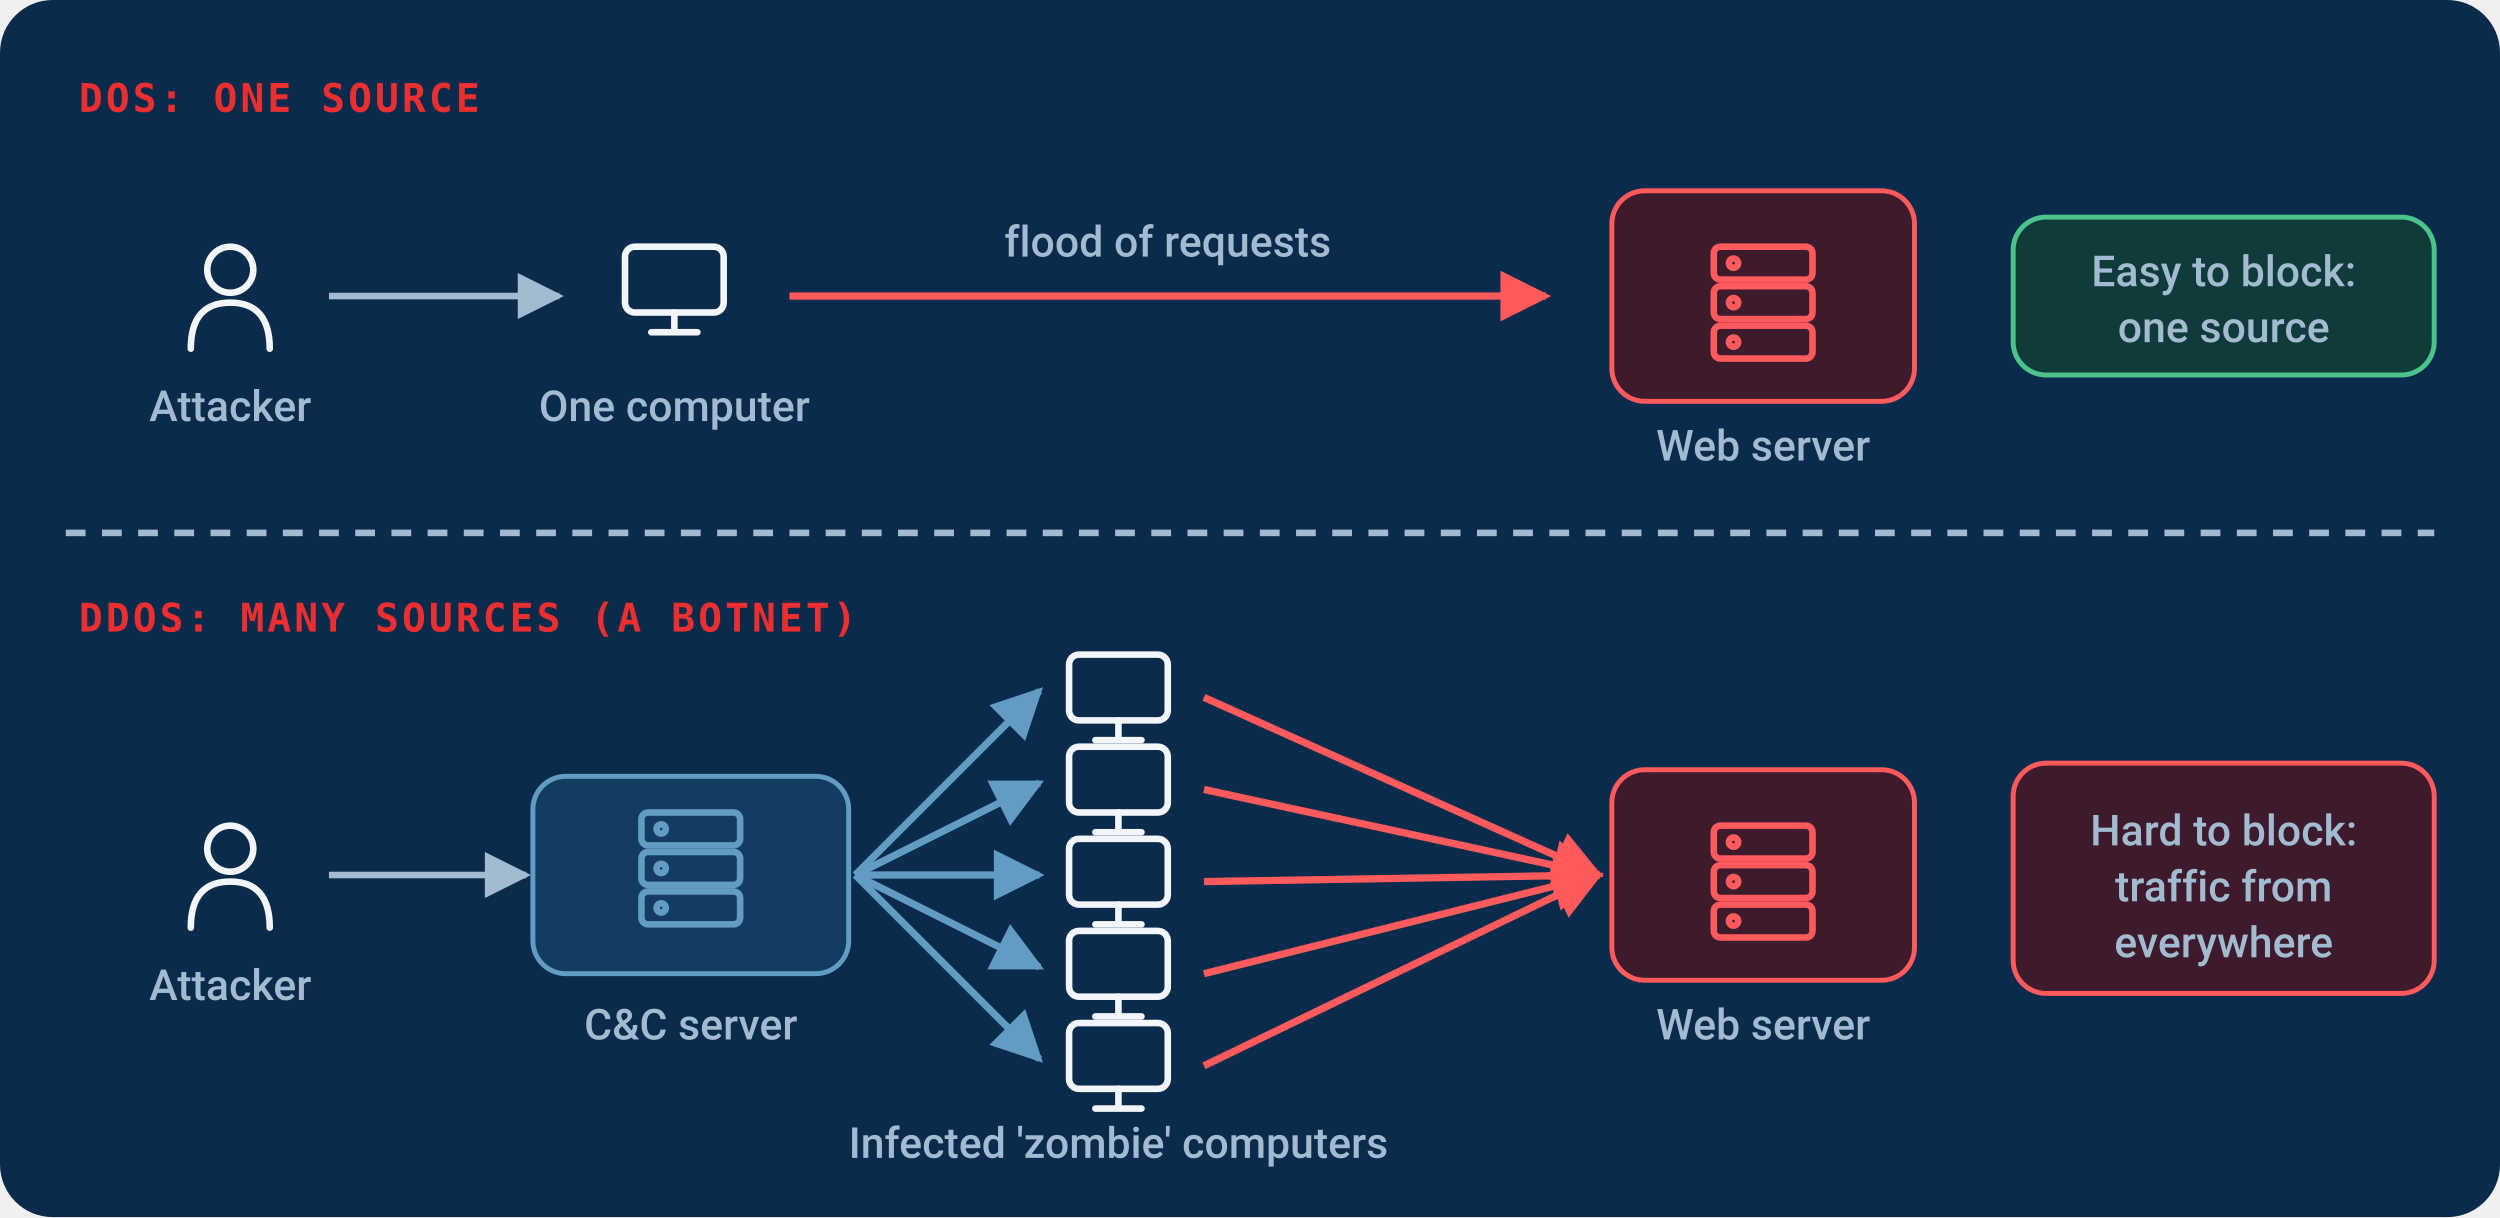
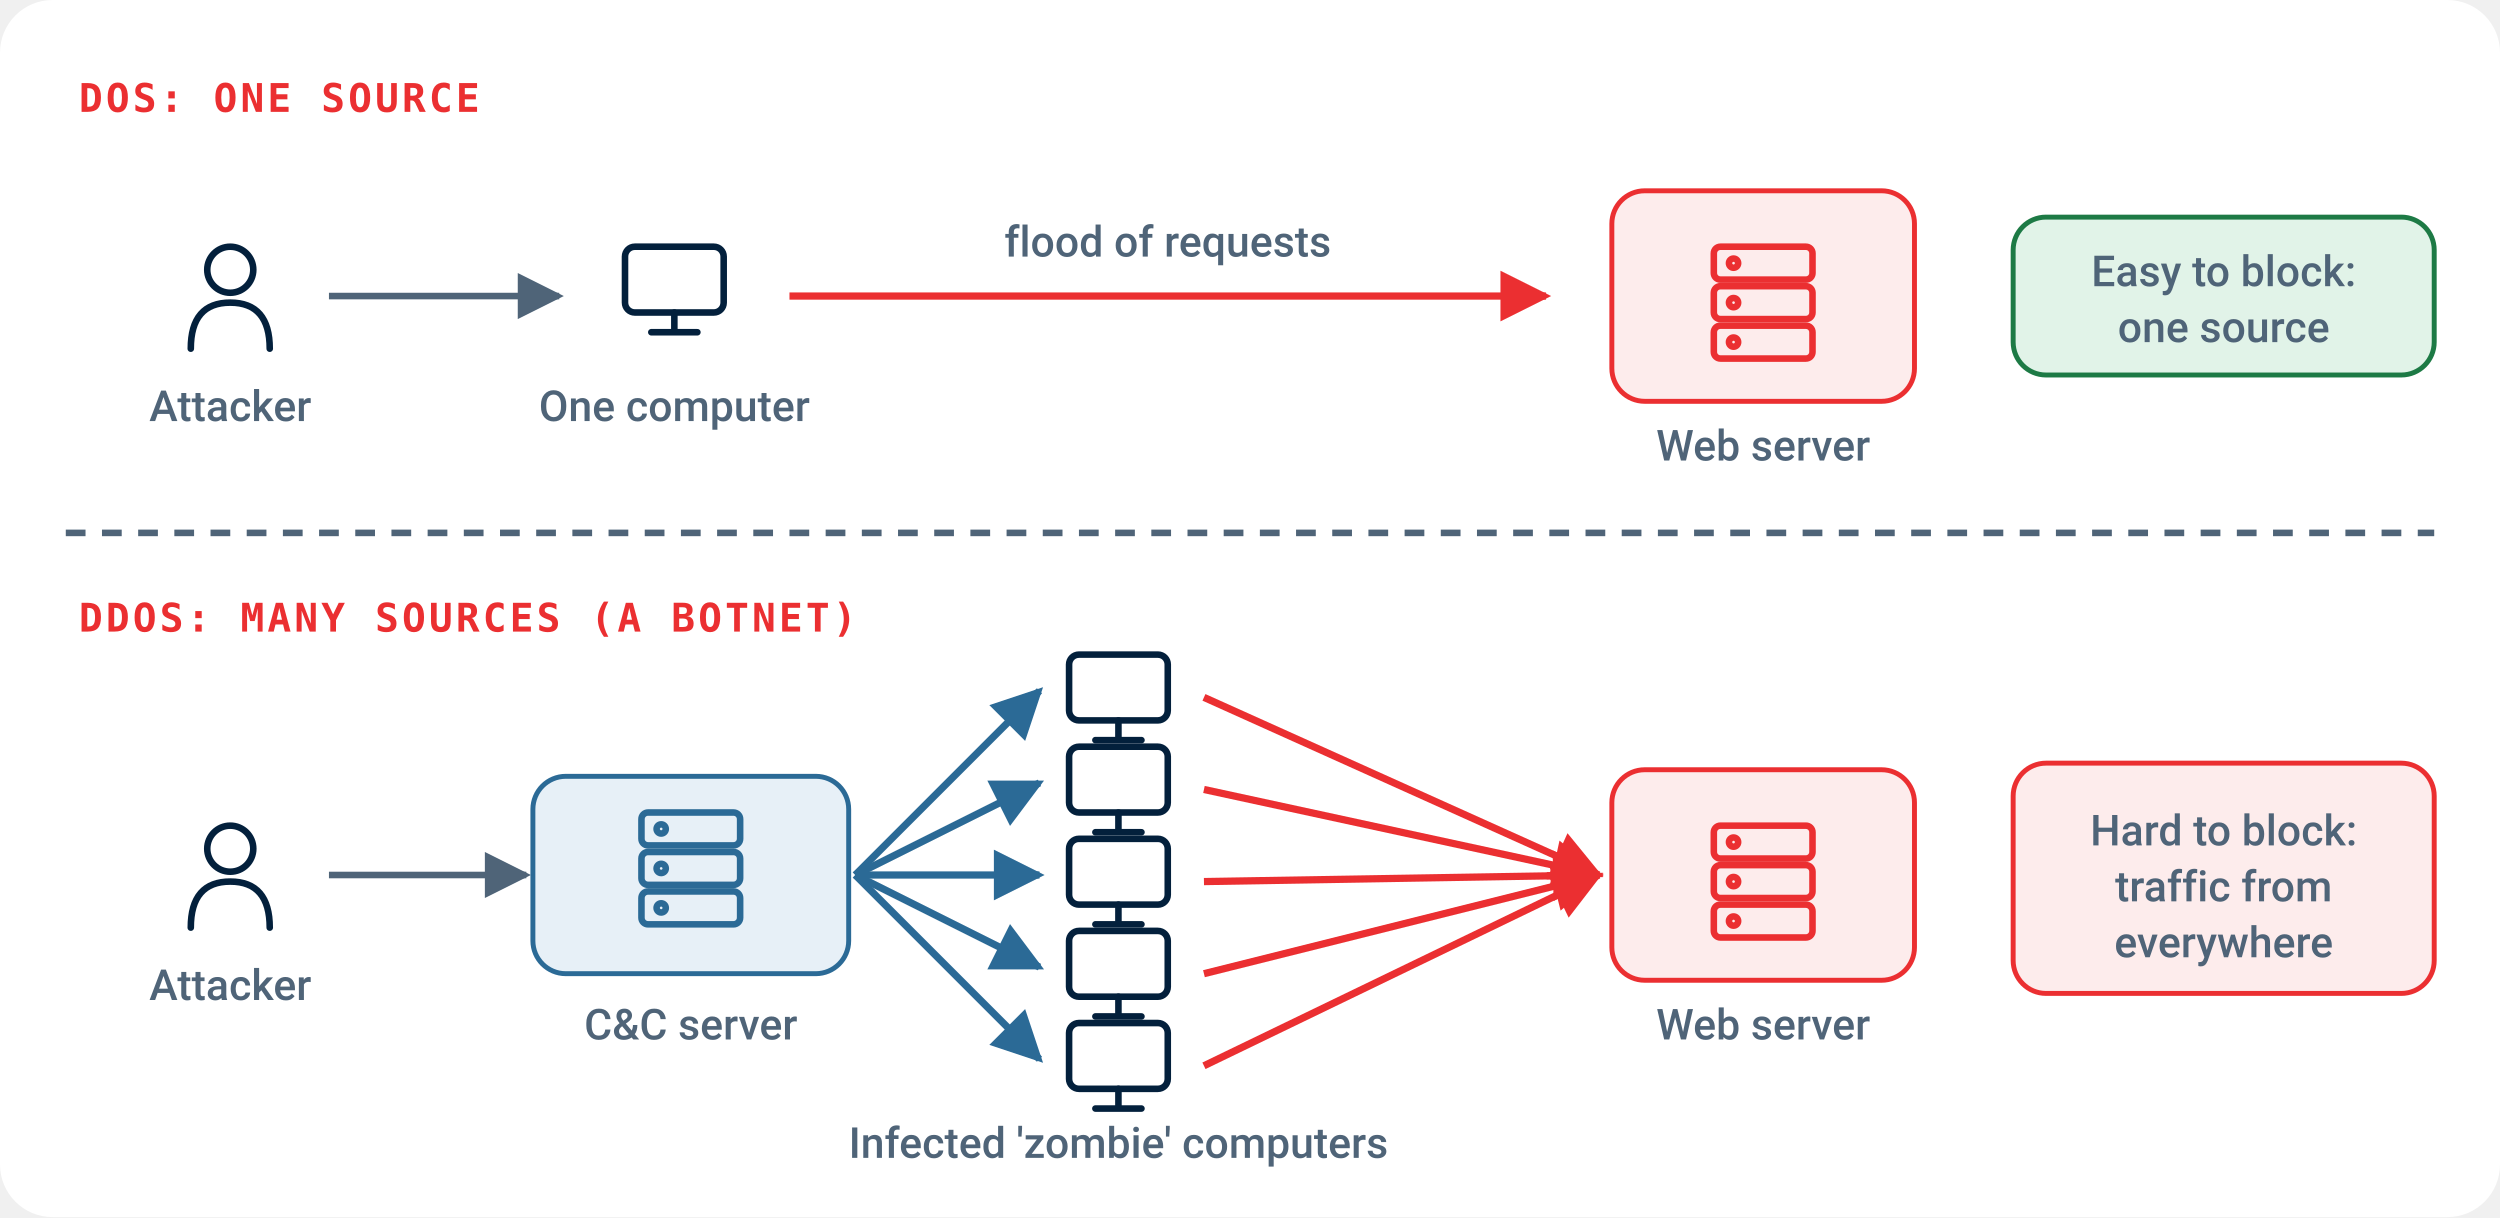
<svg xmlns="http://www.w3.org/2000/svg" viewBox="0 0 760 370" width="760" height="370" role="img" aria-labelledby="t d">
  <style>
- .bg{fill:#0a2b4b}
- .t{font:600 15px system-ui,-apple-system,'Segoe UI',Roboto,sans-serif;fill:#f2f6fa}
- .tb{font:700 17px system-ui,-apple-system,'Segoe UI',Roboto,sans-serif;fill:#f2f6fa}
- .s{font:500 13px system-ui,-apple-system,'Segoe UI',Roboto,sans-serif;fill:#a3bbd0}
- .m{font:600 13px ui-monospace,Menlo,Consolas,monospace;fill:#f2f6fa}
+ .bg{fill:#ffffff}
+ .t{font:600 15px system-ui,-apple-system,'Segoe UI',Roboto,sans-serif;fill:#03203c}
+ .tb{font:700 17px system-ui,-apple-system,'Segoe UI',Roboto,sans-serif;fill:#03203c}
+ .s{font:500 13px system-ui,-apple-system,'Segoe UI',Roboto,sans-serif;fill:#4f6478}
+ .m{font:600 13px ui-monospace,Menlo,Consolas,monospace;fill:#03203c}
.h{font:700 12px ui-monospace,Menlo,Consolas,monospace;fill:#eb2f31;letter-spacing:.08em}
.w{fill:#ffffff}
- .box{fill:#0f3557;stroke:#2c5a80;stroke-width:1.5}
- .acc{fill:#123c60;stroke:#629cc3;stroke-width:1.5}
- .bad{fill:#3d1a2c;stroke:#ff5a5c;stroke-width:1.5}
- .good{fill:#0f3b3a;stroke:#4cc38a;stroke-width:1.5}
- .amb{fill:#33301f;stroke:#f2b544;stroke-width:1.5}
- .dim{fill:#0c3052;stroke:#24496b;stroke-width:1.5}
- .solid-acc{fill:#629cc3}.solid-bad{fill:#eb2f31}.solid-good{fill:#2f9a5f}.solid-amb{fill:#c98f22}.solid-ink{fill:#f2f6fa}
- .ln{stroke:#a3bbd0;stroke-width:2;fill:none}
- .ln-acc{stroke:#629cc3;stroke-width:2.2;fill:none}
- .ln-bad{stroke:#ff5a5c;stroke-width:2.2;fill:none}
- .ln-good{stroke:#4cc38a;stroke-width:2.2;fill:none}
+ .box{fill:#f5f8fb;stroke:#b9cad8;stroke-width:1.5}
+ .acc{fill:#e7f0f7;stroke:#2b6a96;stroke-width:1.5}
+ .bad{fill:#fdecec;stroke:#eb2f31;stroke-width:1.5}
+ .good{fill:#e1f3e8;stroke:#1d7a45;stroke-width:1.5}
+ .amb{fill:#fbf0dc;stroke:#a8650a;stroke-width:1.5}
+ .dim{fill:#eef3f7;stroke:#cddbe7;stroke-width:1.5}
+ .solid-acc{fill:#2b6a96}.solid-bad{fill:#eb2f31}.solid-good{fill:#1d7a45}.solid-amb{fill:#a8650a}.solid-ink{fill:#03203c}
+ .ln{stroke:#4f6478;stroke-width:2;fill:none}
+ .ln-acc{stroke:#2b6a96;stroke-width:2.2;fill:none}
+ .ln-bad{stroke:#eb2f31;stroke-width:2.2;fill:none}
+ .ln-good{stroke:#1d7a45;stroke-width:2.2;fill:none}
.dash{stroke-dasharray:6 5}
- .tx-acc{fill:#629cc3}.tx-bad{fill:#ff5a5c}.tx-good{fill:#4cc38a}.tx-amb{fill:#f2b544}
- .ic{fill:none;stroke:#f2f6fa;stroke-width:2;stroke-linecap:round;stroke-linejoin:round}
- .ic-bad{fill:none;stroke:#ff5a5c;stroke-width:2;stroke-linecap:round;stroke-linejoin:round}
- .ic-acc{fill:none;stroke:#629cc3;stroke-width:2;stroke-linecap:round;stroke-linejoin:round}
- .mk-ln{fill:#a3bbd0}.mk-acc{fill:#629cc3}.mk-bad{fill:#ff5a5c}.mk-good{fill:#4cc38a}
+ .tx-acc{fill:#2b6a96}.tx-bad{fill:#d4282a}.tx-good{fill:#1d7a45}.tx-amb{fill:#a8650a}
+ .ic{fill:none;stroke:#03203c;stroke-width:2;stroke-linecap:round;stroke-linejoin:round}
+ .ic-bad{fill:none;stroke:#eb2f31;stroke-width:2;stroke-linecap:round;stroke-linejoin:round}
+ .ic-acc{fill:none;stroke:#2b6a96;stroke-width:2;stroke-linecap:round;stroke-linejoin:round}
+ .mk-ln{fill:#4f6478}.mk-acc{fill:#2b6a96}.mk-bad{fill:#eb2f31}.mk-good{fill:#1d7a45}
</style>
  <defs>
    <marker id="a-ln" viewBox="0 0 10 10" refX="9" refY="5" markerWidth="7" markerHeight="7" orient="auto-start-reverse">
      <path d="M0 0 10 5 0 10z" class="mk-ln" />
    </marker>
    <marker id="a-acc" viewBox="0 0 10 10" refX="9" refY="5" markerWidth="7" markerHeight="7" orient="auto-start-reverse">
      <path d="M0 0 10 5 0 10z" class="mk-acc" />
    </marker>
    <marker id="a-bad" viewBox="0 0 10 10" refX="9" refY="5" markerWidth="7" markerHeight="7" orient="auto-start-reverse">
      <path d="M0 0 10 5 0 10z" class="mk-bad" />
    </marker>
    <marker id="a-good" viewBox="0 0 10 10" refX="9" refY="5" markerWidth="7" markerHeight="7" orient="auto-start-reverse">
      <path d="M0 0 10 5 0 10z" class="mk-good" />
    </marker>
  </defs>
  <rect class="bg" width="760" height="370" rx="16" />
  <text x="24" y="34" class="h" text-anchor="start">DOS: ONE SOURCE</text>
  <circle cx="70" cy="82" r="7" class="ic" />
  <path d="M58 106 q0 -14 12 -14 q12 0 12 14" class="ic" />
  <text x="70" y="128" class="s" text-anchor="middle">Attacker</text>
  <path d="M100 90 L170 90" class="ln" marker-end="url(#a-ln)" />
  <rect x="190" y="75" width="30" height="20" rx="3" class="ic" />
  <path d="M198 101 h14 M205 95 v6" class="ic" />
  <text x="205" y="128" class="s" text-anchor="middle">One computer</text>
  <path d="M240 90 L470 90" class="ln-bad" marker-end="url(#a-bad)" />
  <text x="355" y="78" class="s" text-anchor="middle">flood of requests</text>
  <rect x="490" y="58" width="92" height="64" rx="10" class="bad" />
  <rect x="521" y="75" width="30" height="10" rx="2" class="ic-bad" />
  <circle cx="527" cy="80" r="1.4" class="ic-bad" />
  <rect x="521" y="87" width="30" height="10" rx="2" class="ic-bad" />
  <circle cx="527" cy="92" r="1.4" class="ic-bad" />
  <rect x="521" y="99" width="30" height="10" rx="2" class="ic-bad" />
  <circle cx="527" cy="104" r="1.4" class="ic-bad" />
  <text x="536" y="140" class="s" text-anchor="middle">Web server</text>
  <rect x="612" y="66" width="128" height="48" rx="10" class="good" />
  <text x="676" y="87" class="s" text-anchor="middle">Easy to block:</text>
  <text x="676" y="104" class="s" text-anchor="middle">one source</text>
  <path d="M20 162 H740" class="ln dash" />
  <text x="24" y="192" class="h" text-anchor="start">DDOS: MANY SOURCES (A BOTNET)</text>
  <circle cx="70" cy="258" r="7" class="ic" />
  <path d="M58 282 q0 -14 12 -14 q12 0 12 14" class="ic" />
  <text x="70" y="304" class="s" text-anchor="middle">Attacker</text>
  <path d="M100 266 L160 266" class="ln" marker-end="url(#a-ln)" />
  <rect x="162" y="236" width="96" height="60" rx="10" class="acc" />
  <rect x="195" y="247" width="30" height="10" rx="2" class="ic-acc" />
  <circle cx="201" cy="252" r="1.4" class="ic-acc" />
  <rect x="195" y="259" width="30" height="10" rx="2" class="ic-acc" />
  <circle cx="201" cy="264" r="1.4" class="ic-acc" />
  <rect x="195" y="271" width="30" height="10" rx="2" class="ic-acc" />
  <circle cx="201" cy="276" r="1.4" class="ic-acc" />
  <text x="210" y="316" class="s" text-anchor="middle">C&amp;C server</text>
  <path d="M260 266 L316 210" class="ln-acc" marker-end="url(#a-acc)" />
  <rect x="325" y="199" width="30" height="20" rx="3" class="ic" />
  <path d="M333 225 h14 M340 219 v6" class="ic" />
  <path d="M366 212 L486 266" class="ln-bad" marker-end="url(#a-bad)" />
  <path d="M260 266 L316 238" class="ln-acc" marker-end="url(#a-acc)" />
  <rect x="325" y="227" width="30" height="20" rx="3" class="ic" />
  <path d="M333 253 h14 M340 247 v6" class="ic" />
  <path d="M366 240 L486 266" class="ln-bad" marker-end="url(#a-bad)" />
  <path d="M260 266 L316 266" class="ln-acc" marker-end="url(#a-acc)" />
  <rect x="325" y="255" width="30" height="20" rx="3" class="ic" />
  <path d="M333 281 h14 M340 275 v6" class="ic" />
  <path d="M366 268 L486 266" class="ln-bad" marker-end="url(#a-bad)" />
  <path d="M260 266 L316 294" class="ln-acc" marker-end="url(#a-acc)" />
  <rect x="325" y="283" width="30" height="20" rx="3" class="ic" />
  <path d="M333 309 h14 M340 303 v6" class="ic" />
  <path d="M366 296 L486 266" class="ln-bad" marker-end="url(#a-bad)" />
  <path d="M260 266 L316 322" class="ln-acc" marker-end="url(#a-acc)" />
  <rect x="325" y="311" width="30" height="20" rx="3" class="ic" />
  <path d="M333 337 h14 M340 331 v6" class="ic" />
  <path d="M366 324 L486 266" class="ln-bad" marker-end="url(#a-bad)" />
  <text x="340" y="352" class="s" text-anchor="middle">Infected 'zombie' computers</text>
  <rect x="490" y="234" width="92" height="64" rx="10" class="bad" />
  <rect x="521" y="251" width="30" height="10" rx="2" class="ic-bad" />
  <circle cx="527" cy="256" r="1.4" class="ic-bad" />
  <rect x="521" y="263" width="30" height="10" rx="2" class="ic-bad" />
  <circle cx="527" cy="268" r="1.4" class="ic-bad" />
  <rect x="521" y="275" width="30" height="10" rx="2" class="ic-bad" />
  <circle cx="527" cy="280" r="1.4" class="ic-bad" />
  <text x="536" y="316" class="s" text-anchor="middle">Web server</text>
  <rect x="612" y="232" width="128" height="70" rx="10" class="bad" />
  <text x="676" y="257" class="s" text-anchor="middle">Hard to block:</text>
  <text x="676" y="274" class="s" text-anchor="middle">traffic from</text>
  <text x="676" y="291" class="s" text-anchor="middle">everywhere</text>
</svg>
